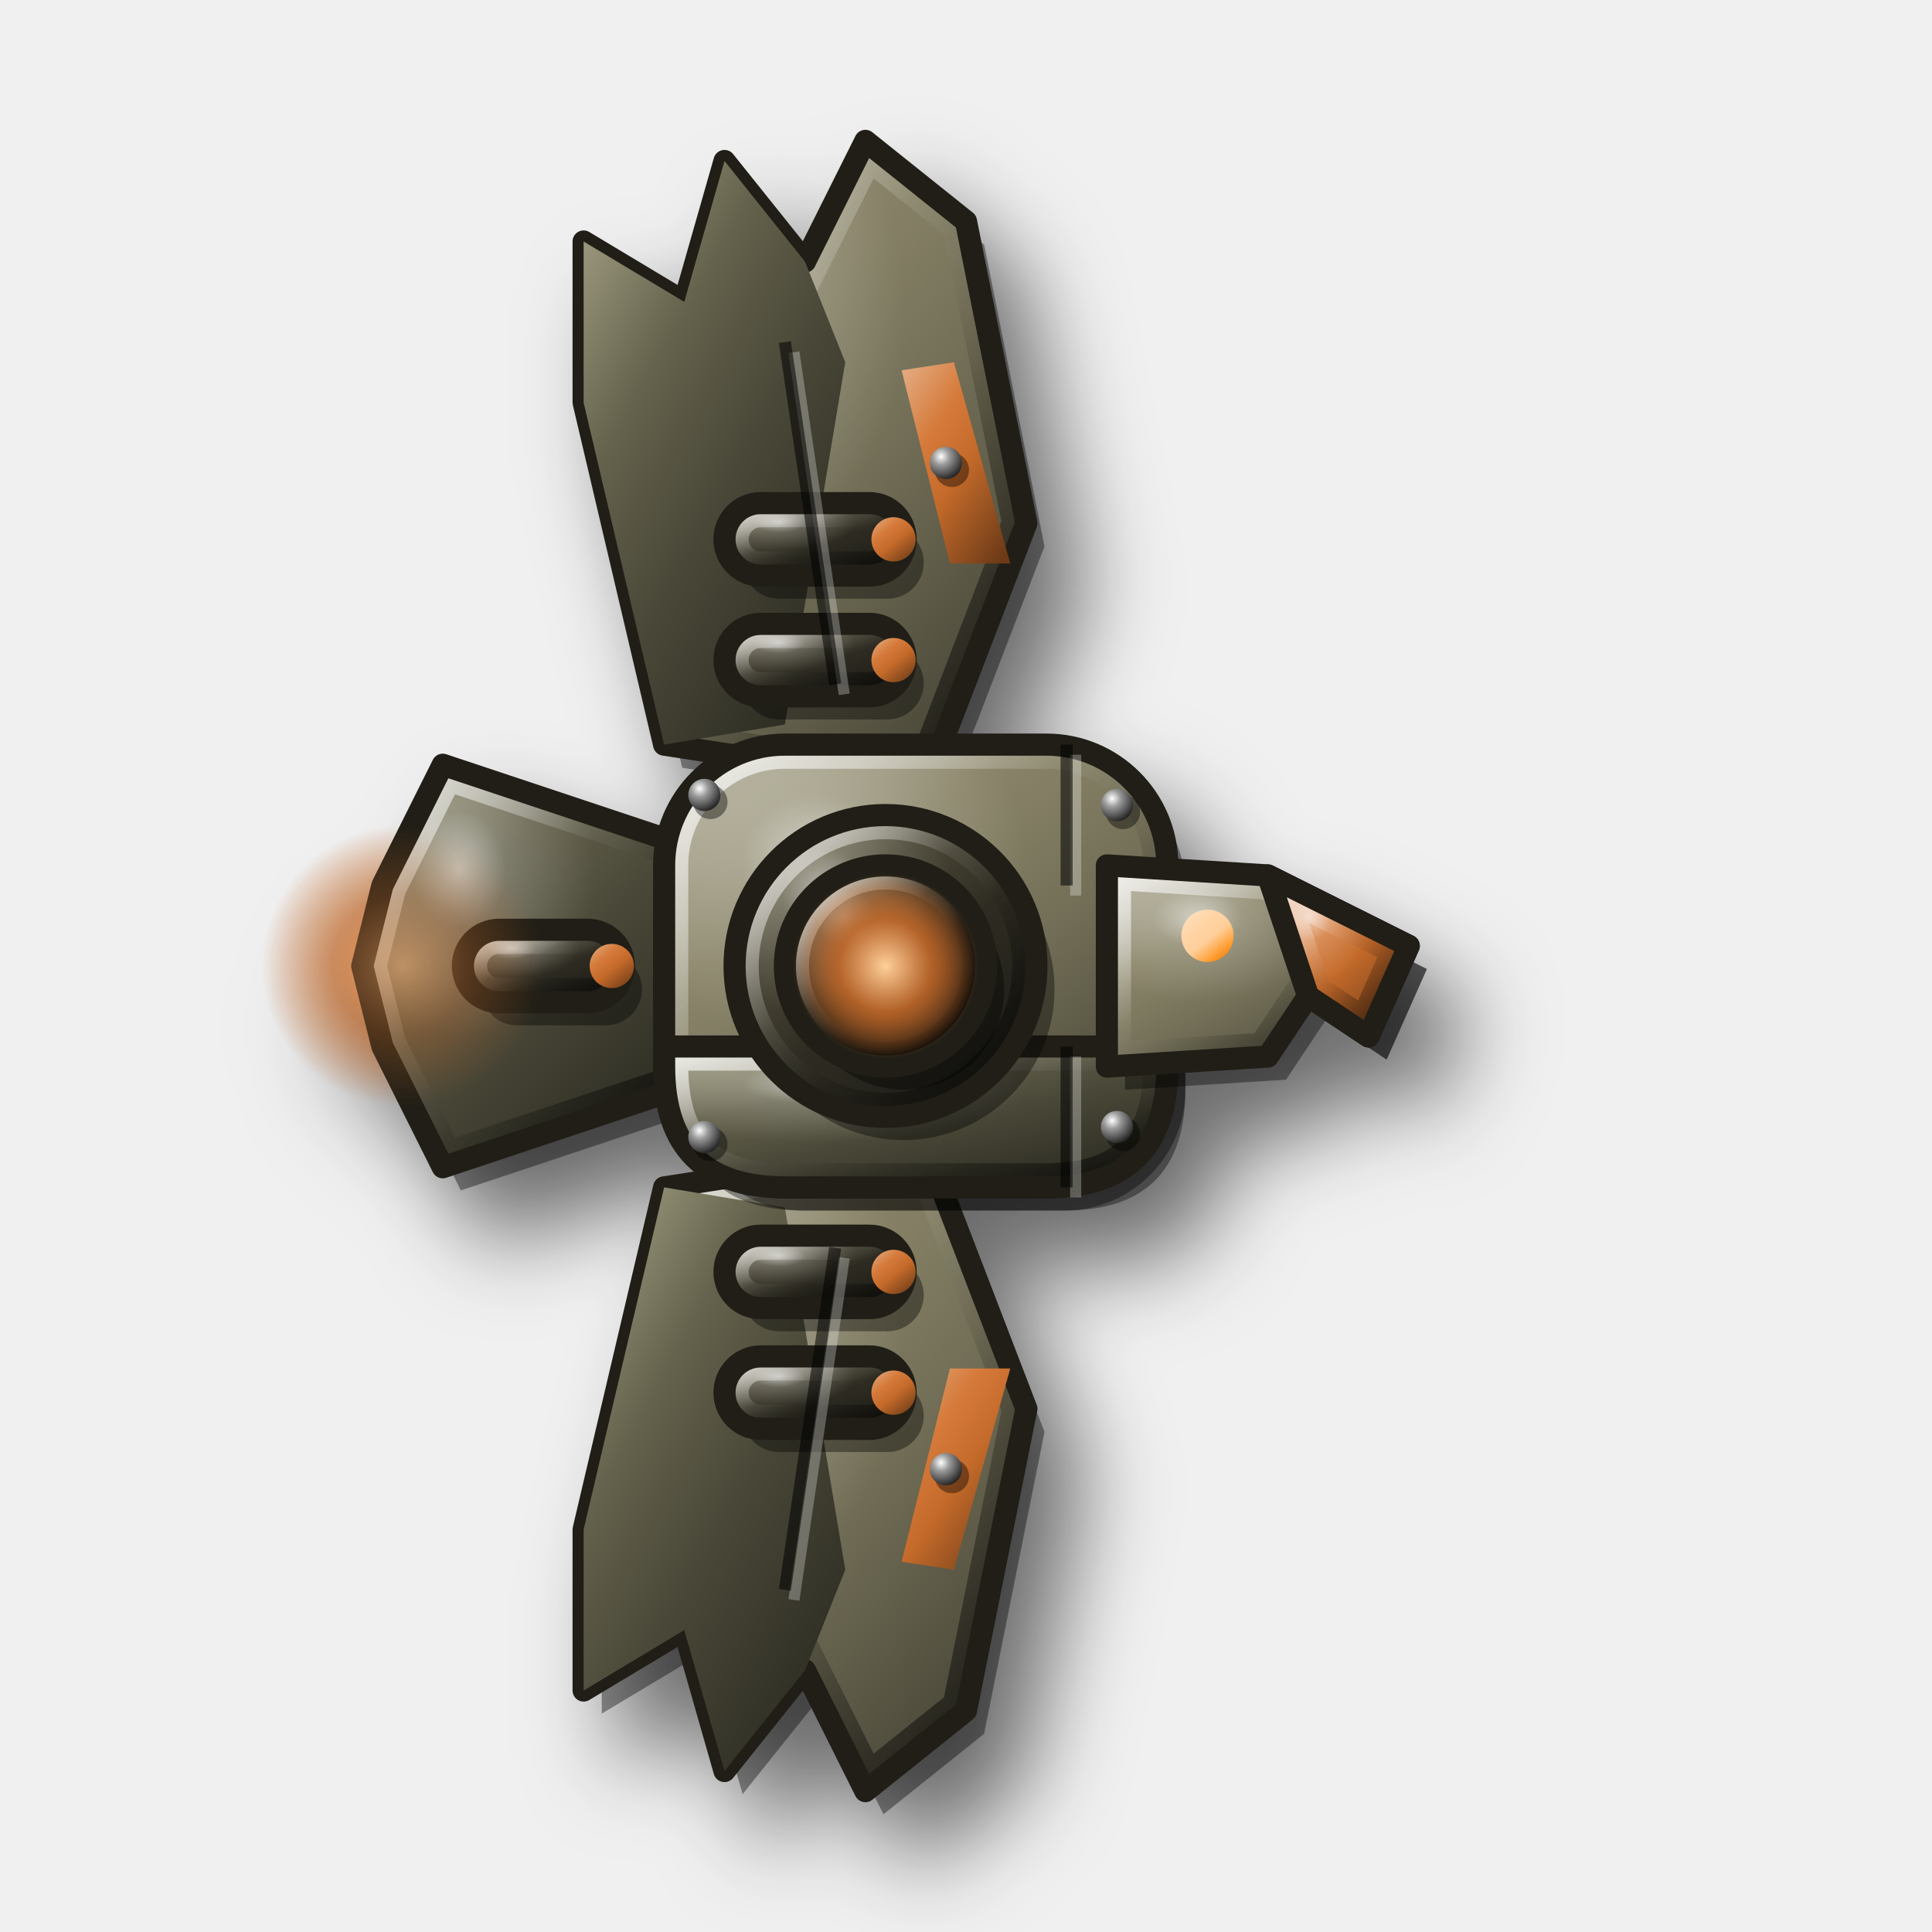
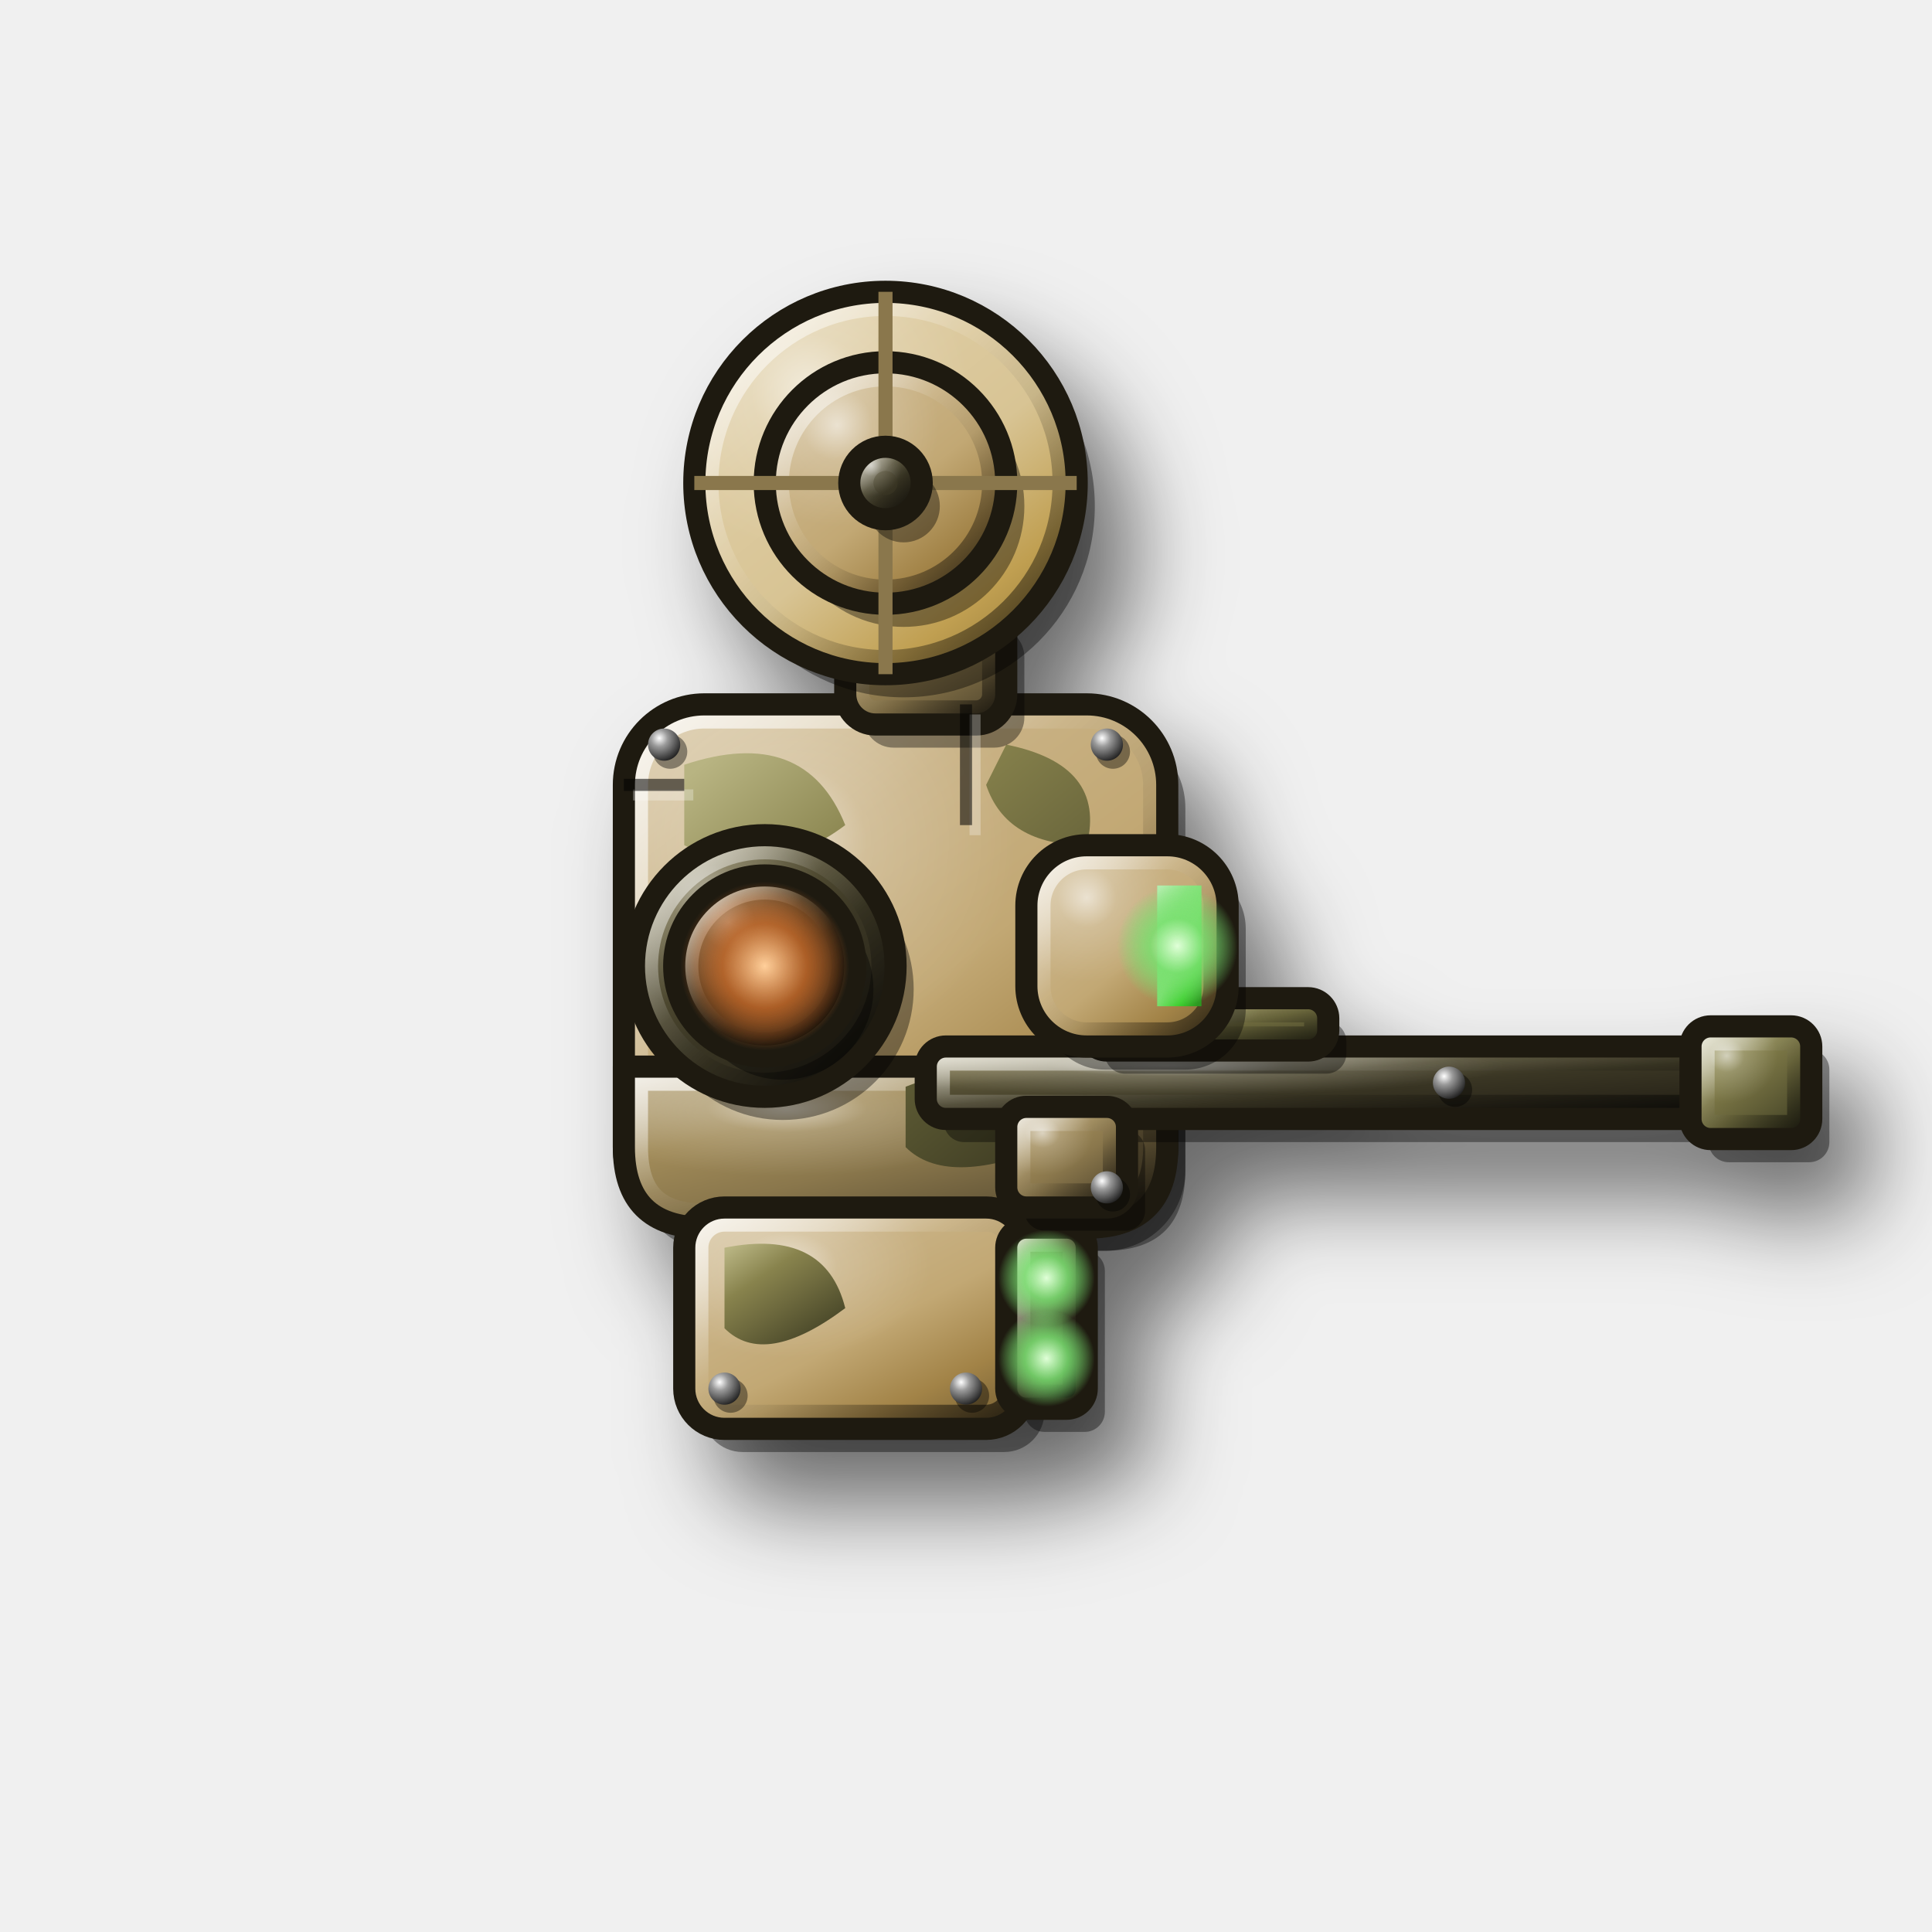
<svg xmlns="http://www.w3.org/2000/svg" viewBox="-48 -48 96 96" width="96" height="96">
  <defs>
-     <radialGradient id="m">
+     <radialGradient id="gl">
+       <stop offset="0" stop-color="#e0ffd8" />
+       <stop offset="0.45" stop-color="#7ae070" stop-opacity="0.75" />
+       <stop offset="1" stop-color="#7ae070" stop-opacity="0" />
+     </radialGradient>
+     <radialGradient id="mo">
      <stop offset="0" stop-color="#ffcf9a" />
-       <stop offset="0.5" stop-color="#c46a2a" stop-opacity="0.8" />
-       <stop offset="1" stop-color="#c46a2a" stop-opacity="0" />
-     </radialGradient>
-     <radialGradient id="thr">
-       <stop offset="0" stop-color="#ffb070" />
-       <stop offset="0.5" stop-color="#c46a2a" stop-opacity="0.55" />
+       <stop offset="0.5" stop-color="#c46a2a" stop-opacity="0.75" />
      <stop offset="1" stop-color="#c46a2a" stop-opacity="0" />
    </radialGradient>
    <linearGradient id="bev_n" x1="0" y1="0" x2="1" y2="1">
      <stop offset="0" stop-color="#ffffff" stop-opacity="0.85" />
      <stop offset="0.42" stop-color="#ffffff" stop-opacity="0.08" />
      <stop offset="0.58" stop-color="#000000" stop-opacity="0.08" />
      <stop offset="1" stop-color="#000000" stop-opacity="0.7" />
    </linearGradient>
    <radialGradient id="spec_n" cx="0.3" cy="0.26" r="0.42">
      <stop offset="0" stop-color="#ffffff" stop-opacity="0.6" />
      <stop offset="0.35" stop-color="#ffffff" stop-opacity="0.18" />
      <stop offset="1" stop-color="#ffffff" stop-opacity="0" />
    </radialGradient>
    <linearGradient id="bev_f" x1="0" y1="1" x2="1" y2="0">
      <stop offset="0" stop-color="#ffffff" stop-opacity="0.85" />
      <stop offset="0.42" stop-color="#ffffff" stop-opacity="0.08" />
      <stop offset="0.58" stop-color="#000000" stop-opacity="0.08" />
      <stop offset="1" stop-color="#000000" stop-opacity="0.7" />
    </linearGradient>
    <radialGradient id="spec_f" cx="0.3" cy="0.72" r="0.42">
      <stop offset="0" stop-color="#ffffff" stop-opacity="0.6" />
      <stop offset="0.35" stop-color="#ffffff" stop-opacity="0.18" />
      <stop offset="1" stop-color="#ffffff" stop-opacity="0" />
    </radialGradient>
    <radialGradient id="rivet" cx="0.35" cy="0.3" r="0.75">
      <stop offset="0" stop-color="#ffffff" />
      <stop offset="0.35" stop-color="#9a9a9a" />
      <stop offset="1" stop-color="#202020" />
    </radialGradient>
    <filter id="dropsh" x="-30%" y="-30%" width="160%" height="160%">
      <feGaussianBlur in="SourceAlpha" stdDeviation="2.2" />
      <feComponentTransfer>
        <feFuncA type="linear" slope="0.55" />
      </feComponentTransfer>
    </filter>
-     <linearGradient id="m757159_n" x1="0.1" y1="0" x2="0.9" y2="1">
-       <stop offset="0" stop-color="#b3af9b" />
-       <stop offset="0.3" stop-color="#8a8569" />
-       <stop offset="0.55" stop-color="#757159" />
-       <stop offset="0.8" stop-color="#585543" />
-       <stop offset="1" stop-color="#403e31" />
+     <linearGradient id="mc2a874_n" x1="0.1" y1="0" x2="0.9" y2="1">
+       <stop offset="0" stop-color="#dccdae" />
+       <stop offset="0.3" stop-color="#c9b285" />
+       <stop offset="0.55" stop-color="#c2a874" />
+       <stop offset="0.8" stop-color="#a28347" />
+       <stop offset="1" stop-color="#766034" />
    </linearGradient>
    <clipPath id="c1">
-       <path d="M-2 -9 L3 -22 L0 -37 L-5 -41 L-8 -35 L-12 -40 L-14 -33 L-19 -36 L-19 -28 L-15 -11 Z" />
-     </clipPath>
-     <linearGradient id="m4a4838_n" x1="0.1" y1="0" x2="0.9" y2="1">
-       <stop offset="0" stop-color="#a09d82" />
-       <stop offset="0.3" stop-color="#64614c" />
-       <stop offset="0.55" stop-color="#4a4838" />
-       <stop offset="0.8" stop-color="#37362a" />
-       <stop offset="1" stop-color="#29281f" />
-     </linearGradient>
-     <linearGradient id="mc46a2a_n" x1="0.1" y1="0" x2="0.9" y2="1">
-       <stop offset="0" stop-color="#e3a87d" />
-       <stop offset="0.3" stop-color="#d57a3a" />
-       <stop offset="0.55" stop-color="#c46a2a" />
-       <stop offset="0.8" stop-color="#935020" />
-       <stop offset="1" stop-color="#6c3a17" />
-     </linearGradient>
-     <linearGradient id="m2e2c22_n" x1="0.1" y1="0" x2="0.9" y2="1">
-       <stop offset="0" stop-color="#958f70" />
-       <stop offset="0.3" stop-color="#4c4838" />
-       <stop offset="0.55" stop-color="#2e2c22" />
-       <stop offset="0.8" stop-color="#22211a" />
-       <stop offset="1" stop-color="#191813" />
+       <rect x="-17" y="-13" width="27" height="26" rx="4" />
+     </clipPath>
+     <linearGradient id="m8a774c_n" x1="0.1" y1="0" x2="0.9" y2="1">
+       <stop offset="0" stop-color="#c2b390" />
+       <stop offset="0.3" stop-color="#a18b59" />
+       <stop offset="0.55" stop-color="#8a774c" />
+       <stop offset="0.8" stop-color="#675939" />
+       <stop offset="1" stop-color="#4c412a" />
    </linearGradient>
    <clipPath id="c2">
-       <rect x="-12" y="-23" width="9" height="3.6" rx="1.8" />
-     </clipPath>
+       <path d="M-17 5 L10 5 L10 9 Q10 13 6 13 L-13 13 Q-17 13 -17 9 Z" />
+     </clipPath>
+     <linearGradient id="m6e6a3e_n" x1="0.1" y1="0" x2="0.9" y2="1">
+       <stop offset="0" stop-color="#b8b482" />
+       <stop offset="0.3" stop-color="#88834d" />
+       <stop offset="0.55" stop-color="#6e6a3e" />
+       <stop offset="0.8" stop-color="#52502e" />
+       <stop offset="1" stop-color="#3d3a22" />
+     </linearGradient>
+     <linearGradient id="m3a3624_n" x1="0.1" y1="0" x2="0.9" y2="1">
+       <stop offset="0" stop-color="#a3986a" />
+       <stop offset="0.3" stop-color="#595337" />
+       <stop offset="0.55" stop-color="#3a3624" />
+       <stop offset="0.8" stop-color="#2c281b" />
+       <stop offset="1" stop-color="#201e14" />
+     </linearGradient>
    <clipPath id="c3">
-       <rect x="-12" y="-17" width="9" height="3.6" rx="1.8" />
-     </clipPath>
-     <linearGradient id="m757159_f" x1="0.1" y1="1" x2="0.9" y2="0">
-       <stop offset="0" stop-color="#b3af9b" />
-       <stop offset="0.3" stop-color="#8a8569" />
-       <stop offset="0.55" stop-color="#757159" />
-       <stop offset="0.8" stop-color="#585543" />
-       <stop offset="1" stop-color="#403e31" />
+       <circle cx="-10" cy="0" r="6.5" />
+     </clipPath>
+     <linearGradient id="m1e1a10_n" x1="0.1" y1="0" x2="0.9" y2="1">
+       <stop offset="0" stop-color="#9d8854" />
+       <stop offset="0.3" stop-color="#423923" />
+       <stop offset="0.55" stop-color="#1e1a10" />
+       <stop offset="0.8" stop-color="#16130c" />
+       <stop offset="1" stop-color="#100e09" />
    </linearGradient>
    <clipPath id="c4">
-       <path d="M-2 -9 L3 -22 L0 -37 L-5 -41 L-8 -35 L-12 -40 L-14 -33 L-19 -36 L-19 -28 L-15 -11 Z" transform="scale(1,-1)" />
-     </clipPath>
-     <linearGradient id="m4a4838_f" x1="0.1" y1="1" x2="0.9" y2="0">
-       <stop offset="0" stop-color="#a09d82" />
-       <stop offset="0.3" stop-color="#64614c" />
-       <stop offset="0.55" stop-color="#4a4838" />
-       <stop offset="0.8" stop-color="#37362a" />
-       <stop offset="1" stop-color="#29281f" />
-     </linearGradient>
-     <linearGradient id="mc46a2a_f" x1="0.1" y1="1" x2="0.9" y2="0">
-       <stop offset="0" stop-color="#e3a87d" />
-       <stop offset="0.3" stop-color="#d57a3a" />
-       <stop offset="0.55" stop-color="#c46a2a" />
-       <stop offset="0.8" stop-color="#935020" />
-       <stop offset="1" stop-color="#6c3a17" />
-     </linearGradient>
-     <linearGradient id="m2e2c22_f" x1="0.1" y1="1" x2="0.9" y2="0">
-       <stop offset="0" stop-color="#958f70" />
-       <stop offset="0.3" stop-color="#4c4838" />
-       <stop offset="0.55" stop-color="#2e2c22" />
-       <stop offset="0.8" stop-color="#22211a" />
-       <stop offset="1" stop-color="#191813" />
-     </linearGradient>
+       <circle cx="-10" cy="0" r="4.5" />
+     </clipPath>
    <clipPath id="c5">
-       <rect x="-12" y="-23" width="9" height="3.6" rx="1.8" transform="scale(1,-1)" />
-     </clipPath>
+       <rect x="-6" y="-18" width="8" height="6" rx="1.5" />
+     </clipPath>
+     <linearGradient id="md8c494_n" x1="0.1" y1="0" x2="0.9" y2="1">
+       <stop offset="0" stop-color="#e8ddc1" />
+       <stop offset="0.3" stop-color="#ddcba1" />
+       <stop offset="0.55" stop-color="#d8c494" />
+       <stop offset="0.8" stop-color="#c09f51" />
+       <stop offset="1" stop-color="#937735" />
+     </linearGradient>
    <clipPath id="c6">
-       <rect x="-12" y="-17" width="9" height="3.6" rx="1.8" transform="scale(1,-1)" />
+       <circle cx="-4" cy="-24" r="9.5" />
    </clipPath>
    <clipPath id="c7">
-       <path d="M-14 -6 L-26 -10 L-29 -4 L-30 0 L-29 4 L-26 10 L-14 6 Z" />
-     </clipPath>
+       <circle cx="-4" cy="-24" r="6" />
+     </clipPath>
+     <linearGradient id="m000_n" x1="0.1" y1="0" x2="0.9" y2="1">
+       <stop offset="0" stop-color="#6b6b6b" />
+       <stop offset="0.3" stop-color="#1f1f1f" />
+       <stop offset="0.55" stop-color="#000" />
+       <stop offset="0.8" stop-color="#000000" />
+       <stop offset="1" stop-color="#000000" />
+     </linearGradient>
    <clipPath id="c8">
-       <rect x="-25" y="-1.8" width="8" height="3.6" rx="1.8" />
+       <path d="M-4 -33.5 L-4 -14.5 M-13.5 -24 L5.5 -24" />
    </clipPath>
    <clipPath id="c9">
-       <rect x="-15" y="-11" width="25" height="22" rx="6" />
+       <circle cx="-4" cy="-24" r="1.8" />
    </clipPath>
    <clipPath id="c10">
-       <path d="M-15 4 L10 4 L10 5 Q10 11 4 11 L-9 11 Q-15 11 -15 5 Z" />
+       <rect x="-14" y="12" width="17" height="11" rx="2" />
    </clipPath>
    <clipPath id="c11">
-       <circle cx="-4" cy="0" r="7.5" />
-     </clipPath>
-     <linearGradient id="m1a1812_n" x1="0.1" y1="0" x2="0.9" y2="1">
-       <stop offset="0" stop-color="#8e8362" />
-       <stop offset="0.3" stop-color="#3b3729" />
-       <stop offset="0.55" stop-color="#1a1812" />
-       <stop offset="0.8" stop-color="#13120d" />
-       <stop offset="1" stop-color="#0e0d0a" />
-     </linearGradient>
+       <rect x="2" y="13" width="4" height="9" rx="1" />
+     </clipPath>
    <clipPath id="c12">
-       <circle cx="-4" cy="0" r="5" />
+       <rect x="-2" y="4" width="40" height="3.6" rx="1" />
    </clipPath>
    <clipPath id="c13">
-       <path d="M7 -5 L15 -4.5 L22 -1 L20 3.5 L17 1.5 L15 4.5 L7 5 Z" />
+       <rect x="6" y="1.6" width="12" height="2.6" rx="1" />
    </clipPath>
    <clipPath id="c14">
-       <path d="M15 -4.5 L22 -1 L20 3.5 L17 1.5 Z" />
-     </clipPath>
-     <linearGradient id="mffcf9a_n" x1="0.1" y1="0" x2="0.9" y2="1">
-       <stop offset="0" stop-color="#ffe3c4" />
-       <stop offset="0.3" stop-color="#ffd5a6" />
-       <stop offset="0.55" stop-color="#ffcf9a" />
-       <stop offset="0.8" stop-color="#ff9e34" />
-       <stop offset="1" stop-color="#e17600" />
+       <rect x="36" y="3" width="6" height="5.6" rx="1" />
+     </clipPath>
+     <clipPath id="c15">
+       <rect x="2" y="7" width="6" height="5" rx="1" />
+     </clipPath>
+     <clipPath id="c16">
+       <rect x="3" y="-6" width="10" height="10" rx="3" />
+     </clipPath>
+     <linearGradient id="m7ae070_n" x1="0.1" y1="0" x2="0.9" y2="1">
+       <stop offset="0" stop-color="#b2edac" />
+       <stop offset="0.3" stop-color="#8ae481" />
+       <stop offset="0.55" stop-color="#7ae070" />
+       <stop offset="0.8" stop-color="#3bcf2d" />
+       <stop offset="1" stop-color="#2c9821" />
    </linearGradient>
  </defs>
  <use href="#art" id="dropshadow" filter="url(#dropsh)" transform="translate(2.2,3)" />
  <g id="art">
-     <circle cx="-28" cy="0" r="7" stroke="none" stroke-width="1.1" stroke-linejoin="round" fill="url(#thr)" />
-     <g>
-       <path d="M-2 -9 L3 -22 L0 -37 L-5 -41 L-8 -35 L-12 -40 L-14 -33 L-19 -36 L-19 -28 L-15 -11 Z" fill="#000000" fill-opacity="0.38" transform="translate(0.9,1.15)" />
-       <path d="M-2 -9 L3 -22 L0 -37 L-5 -41 L-8 -35 L-12 -40 L-14 -33 L-19 -36 L-19 -28 L-15 -11 Z" fill="url(#m757159_n)" stroke="none" />
-       <path d="M-2 -9 L3 -22 L0 -37 L-5 -41 L-8 -35 L-12 -40 L-14 -33 L-19 -36 L-19 -28 L-15 -11 Z" fill="url(#spec_n)" stroke="none" />
+     <g>
+       <rect x="-17" y="-13" width="27" height="26" rx="4" fill="#000000" fill-opacity="0.38" transform="translate(0.9,1.15) " />
+       <rect x="-17" y="-13" width="27" height="26" rx="4" fill="url(#mc2a874_n)" stroke="none" />
+       <rect x="-17" y="-13" width="27" height="26" rx="4" fill="url(#spec_n)" stroke="none" />
      <g clip-path="url(#c1)">
-         <path d="M-2 -9 L3 -22 L0 -37 L-5 -41 L-8 -35 L-12 -40 L-14 -33 L-19 -36 L-19 -28 L-15 -11 Z" fill="none" stroke="url(#bev_n)" stroke-width="2.4" />
-       </g>
-       <path d="M-2 -9 L3 -22 L0 -37 L-5 -41 L-8 -35 L-12 -40 L-14 -33 L-19 -36 L-19 -28 L-15 -11 Z" fill="none" stroke="#201e16" stroke-width="1.1" stroke-linejoin="round" />
-     </g>
-     <g>
-       <path d="M-15 -11 L-19 -28 L-19 -36 L-14 -33 L-12 -40 L-8 -35 L-6 -30 L-9 -12 Z" fill="url(#m4a4838_n)" stroke="none" />
-     </g>
-     <g>
-       <path d="M2.2 -20 L-0.6 -30 L-3.2 -29.6 L-0.8 -20 Z" fill="url(#mc46a2a_n)" stroke="none" />
-     </g>
-     <g>
-       <rect x="-12" y="-23" width="9" height="3.6" rx="1.8" fill="#000000" fill-opacity="0.38" transform="translate(0.9,1.15)" />
-       <rect x="-12" y="-23" width="9" height="3.6" rx="1.8" fill="url(#m2e2c22_n)" stroke="none" />
-       <rect x="-12" y="-23" width="9" height="3.6" rx="1.8" fill="url(#spec_n)" stroke="none" />
+         <rect x="-17" y="-13" width="27" height="26" rx="4" fill="none" stroke="url(#bev_n)" stroke-width="2.4" />
+       </g>
+       <rect x="-17" y="-13" width="27" height="26" rx="4" fill="none" stroke="#1e1a10" stroke-width="1.1" stroke-linejoin="round" />
+     </g>
+     <g>
+       <path d="M-17 5 L10 5 L10 9 Q10 13 6 13 L-13 13 Q-17 13 -17 9 Z" fill="#000000" fill-opacity="0.38" transform="translate(0.9,1.15) " />
+       <path d="M-17 5 L10 5 L10 9 Q10 13 6 13 L-13 13 Q-17 13 -17 9 Z" fill="url(#m8a774c_n)" stroke="none" />
+       <path d="M-17 5 L10 5 L10 9 Q10 13 6 13 L-13 13 Q-17 13 -17 9 Z" fill="url(#spec_n)" stroke="none" />
      <g clip-path="url(#c2)">
-         <rect x="-12" y="-23" width="9" height="3.6" rx="1.8" fill="none" stroke="url(#bev_n)" stroke-width="2.4" />
-       </g>
-       <rect x="-12" y="-23" width="9" height="3.6" rx="1.8" fill="none" stroke="#201e16" stroke-width="1.1" stroke-linejoin="round" />
-     </g>
-     <g>
-       <rect x="-12" y="-17" width="9" height="3.6" rx="1.8" fill="#000000" fill-opacity="0.38" transform="translate(0.9,1.15)" />
-       <rect x="-12" y="-17" width="9" height="3.6" rx="1.8" fill="url(#m2e2c22_n)" stroke="none" />
-       <rect x="-12" y="-17" width="9" height="3.6" rx="1.8" fill="url(#spec_n)" stroke="none" />
+         <path d="M-17 5 L10 5 L10 9 Q10 13 6 13 L-13 13 Q-17 13 -17 9 Z" fill="none" stroke="url(#bev_n)" stroke-width="2.4" />
+       </g>
+       <path d="M-17 5 L10 5 L10 9 Q10 13 6 13 L-13 13 Q-17 13 -17 9 Z" fill="none" stroke="#1e1a10" stroke-width="1.1" stroke-linejoin="round" />
+     </g>
+     <g>
+       <path d="M-14 -10 Q-8 -12 -6 -7 Q-10 -4 -14 -6 Z M2 -11 Q7 -10 6 -6 Q2 -6 1 -9 Z M-3 6 Q2 4 4 9 Q-1 11 -3 9 Z" fill="url(#m6e6a3e_n)" stroke="none" />
+     </g>
+     <g>
+       <circle cx="-10" cy="0" r="6.5" fill="#000000" fill-opacity="0.38" transform="translate(0.9,1.15) " />
+       <circle cx="-10" cy="0" r="6.5" fill="url(#m3a3624_n)" stroke="none" />
+       <circle cx="-10" cy="0" r="6.5" fill="url(#spec_n)" stroke="none" />
      <g clip-path="url(#c3)">
-         <rect x="-12" y="-17" width="9" height="3.6" rx="1.8" fill="none" stroke="url(#bev_n)" stroke-width="2.4" />
-       </g>
-       <rect x="-12" y="-17" width="9" height="3.6" rx="1.8" fill="none" stroke="#201e16" stroke-width="1.1" stroke-linejoin="round" />
-     </g>
-     <g>
-       <circle cx="-3.6" cy="-21.2" r="1.1" fill="url(#mc46a2a_n)" stroke="none" />
-     </g>
-     <g>
-       <circle cx="-3.6" cy="-15.2" r="1.1" fill="url(#mc46a2a_n)" stroke="none" />
-     </g>
-     <g>
-       <path d="M-2 -9 L3 -22 L0 -37 L-5 -41 L-8 -35 L-12 -40 L-14 -33 L-19 -36 L-19 -28 L-15 -11 Z" transform="translate(0.9,1.15) scale(1,-1)" fill="#000000" fill-opacity="0.38" />
-       <path d="M-2 -9 L3 -22 L0 -37 L-5 -41 L-8 -35 L-12 -40 L-14 -33 L-19 -36 L-19 -28 L-15 -11 Z" transform="scale(1,-1)" fill="url(#m757159_f)" stroke="none" />
-       <path d="M-2 -9 L3 -22 L0 -37 L-5 -41 L-8 -35 L-12 -40 L-14 -33 L-19 -36 L-19 -28 L-15 -11 Z" transform="scale(1,-1)" fill="url(#spec_f)" stroke="none" />
+         <circle cx="-10" cy="0" r="6.5" fill="none" stroke="url(#bev_n)" stroke-width="2.4" />
+       </g>
+       <circle cx="-10" cy="0" r="6.5" fill="none" stroke="#1e1a10" stroke-width="1.1" stroke-linejoin="round" />
+     </g>
+     <g>
+       <circle cx="-10" cy="0" r="4.5" fill="#000000" fill-opacity="0.38" transform="translate(0.9,1.15) " />
+       <circle cx="-10" cy="0" r="4.5" fill="url(#m1e1a10_n)" stroke="none" />
+       <circle cx="-10" cy="0" r="4.5" fill="url(#spec_n)" stroke="none" />
      <g clip-path="url(#c4)">
-         <path d="M-2 -9 L3 -22 L0 -37 L-5 -41 L-8 -35 L-12 -40 L-14 -33 L-19 -36 L-19 -28 L-15 -11 Z" fill="none" stroke="url(#bev_f)" stroke-width="2.4" transform="scale(1,-1)" />
-       </g>
-       <path d="M-2 -9 L3 -22 L0 -37 L-5 -41 L-8 -35 L-12 -40 L-14 -33 L-19 -36 L-19 -28 L-15 -11 Z" transform="scale(1,-1)" fill="none" stroke="#201e16" stroke-width="1.1" stroke-linejoin="round" />
-     </g>
-     <g>
-       <path d="M-15 -11 L-19 -28 L-19 -36 L-14 -33 L-12 -40 L-8 -35 L-6 -30 L-9 -12 Z" transform="scale(1,-1)" fill="url(#m4a4838_f)" stroke="none" />
-     </g>
-     <g>
-       <path d="M2.2 -20 L-0.6 -30 L-3.2 -29.6 L-0.8 -20 Z" transform="scale(1,-1)" fill="url(#mc46a2a_f)" stroke="none" />
-     </g>
-     <g>
-       <rect x="-12" y="-23" width="9" height="3.6" rx="1.8" transform="translate(0.9,1.15) scale(1,-1)" fill="#000000" fill-opacity="0.38" />
-       <rect x="-12" y="-23" width="9" height="3.6" rx="1.8" transform="scale(1,-1)" fill="url(#m2e2c22_f)" stroke="none" />
-       <rect x="-12" y="-23" width="9" height="3.6" rx="1.8" transform="scale(1,-1)" fill="url(#spec_f)" stroke="none" />
+         <circle cx="-10" cy="0" r="4.5" fill="none" stroke="url(#bev_n)" stroke-width="2.4" />
+       </g>
+       <circle cx="-10" cy="0" r="4.5" fill="none" stroke="#1e1a10" stroke-width="1.1" stroke-linejoin="round" />
+     </g>
+     <circle cx="-10" cy="0" r="4.2" stroke="none" stroke-width="1.1" stroke-linejoin="round" fill="url(#mo)" />
+     <g>
+       <rect x="-6" y="-18" width="8" height="6" rx="1.5" fill="#000000" fill-opacity="0.38" transform="translate(0.9,1.15) " />
+       <rect x="-6" y="-18" width="8" height="6" rx="1.5" fill="url(#m8a774c_n)" stroke="none" />
+       <rect x="-6" y="-18" width="8" height="6" rx="1.5" fill="url(#spec_n)" stroke="none" />
      <g clip-path="url(#c5)">
-         <rect x="-12" y="-23" width="9" height="3.6" rx="1.8" fill="none" stroke="url(#bev_f)" stroke-width="2.4" transform="scale(1,-1)" />
-       </g>
-       <rect x="-12" y="-23" width="9" height="3.6" rx="1.8" transform="scale(1,-1)" fill="none" stroke="#201e16" stroke-width="1.1" stroke-linejoin="round" />
-     </g>
-     <g>
-       <rect x="-12" y="-17" width="9" height="3.6" rx="1.8" transform="translate(0.9,1.15) scale(1,-1)" fill="#000000" fill-opacity="0.38" />
-       <rect x="-12" y="-17" width="9" height="3.6" rx="1.8" transform="scale(1,-1)" fill="url(#m2e2c22_f)" stroke="none" />
-       <rect x="-12" y="-17" width="9" height="3.6" rx="1.8" transform="scale(1,-1)" fill="url(#spec_f)" stroke="none" />
+         <rect x="-6" y="-18" width="8" height="6" rx="1.5" fill="none" stroke="url(#bev_n)" stroke-width="2.4" />
+       </g>
+       <rect x="-6" y="-18" width="8" height="6" rx="1.5" fill="none" stroke="#1e1a10" stroke-width="1.1" stroke-linejoin="round" />
+     </g>
+     <g>
+       <circle cx="-4" cy="-24" r="9.5" fill="#000000" fill-opacity="0.38" transform="translate(0.9,1.15) " />
+       <circle cx="-4" cy="-24" r="9.5" fill="url(#md8c494_n)" stroke="none" />
+       <circle cx="-4" cy="-24" r="9.5" fill="url(#spec_n)" stroke="none" />
      <g clip-path="url(#c6)">
-         <rect x="-12" y="-17" width="9" height="3.6" rx="1.8" fill="none" stroke="url(#bev_f)" stroke-width="2.4" transform="scale(1,-1)" />
-       </g>
-       <rect x="-12" y="-17" width="9" height="3.6" rx="1.8" transform="scale(1,-1)" fill="none" stroke="#201e16" stroke-width="1.1" stroke-linejoin="round" />
-     </g>
-     <g>
-       <circle cx="-3.6" cy="-21.2" r="1.1" transform="scale(1,-1)" fill="url(#mc46a2a_f)" stroke="none" />
-     </g>
-     <g>
-       <circle cx="-3.6" cy="-15.2" r="1.1" transform="scale(1,-1)" fill="url(#mc46a2a_f)" stroke="none" />
-     </g>
-     <g>
-       <path d="M-14 -6 L-26 -10 L-29 -4 L-30 0 L-29 4 L-26 10 L-14 6 Z" fill="#000000" fill-opacity="0.38" transform="translate(0.9,1.15)" />
-       <path d="M-14 -6 L-26 -10 L-29 -4 L-30 0 L-29 4 L-26 10 L-14 6 Z" fill="url(#m4a4838_n)" stroke="none" />
-       <path d="M-14 -6 L-26 -10 L-29 -4 L-30 0 L-29 4 L-26 10 L-14 6 Z" fill="url(#spec_n)" stroke="none" />
+         <circle cx="-4" cy="-24" r="9.5" fill="none" stroke="url(#bev_n)" stroke-width="2.4" />
+       </g>
+       <circle cx="-4" cy="-24" r="9.5" fill="none" stroke="#1e1a10" stroke-width="1.1" stroke-linejoin="round" />
+     </g>
+     <g>
+       <circle cx="-4" cy="-24" r="6" fill="#000000" fill-opacity="0.38" transform="translate(0.9,1.15) " />
+       <circle cx="-4" cy="-24" r="6" fill="url(#mc2a874_n)" stroke="none" />
+       <circle cx="-4" cy="-24" r="6" fill="url(#spec_n)" stroke="none" />
      <g clip-path="url(#c7)">
-         <path d="M-14 -6 L-26 -10 L-29 -4 L-30 0 L-29 4 L-26 10 L-14 6 Z" fill="none" stroke="url(#bev_n)" stroke-width="2.4" />
-       </g>
-       <path d="M-14 -6 L-26 -10 L-29 -4 L-30 0 L-29 4 L-26 10 L-14 6 Z" fill="none" stroke="#201e16" stroke-width="1.1" stroke-linejoin="round" />
-     </g>
-     <g>
-       <rect x="-25" y="-1.8" width="8" height="3.6" rx="1.8" fill="#000000" fill-opacity="0.38" transform="translate(0.9,1.15)" />
-       <rect x="-25" y="-1.8" width="8" height="3.6" rx="1.8" fill="url(#m2e2c22_n)" stroke="none" />
-       <rect x="-25" y="-1.8" width="8" height="3.6" rx="1.8" fill="url(#spec_n)" stroke="none" />
+         <circle cx="-4" cy="-24" r="6" fill="none" stroke="url(#bev_n)" stroke-width="2.4" />
+       </g>
+       <circle cx="-4" cy="-24" r="6" fill="none" stroke="#1e1a10" stroke-width="1.1" stroke-linejoin="round" />
+     </g>
+     <g>
+       <path d="M-4 -33.5 L-4 -14.5 M-13.5 -24 L5.5 -24" fill="#000000" fill-opacity="0.38" transform="translate(0.9,1.15) " />
+       <path d="M-4 -33.5 L-4 -14.5 M-13.5 -24 L5.5 -24" fill="url(#m000_n)" stroke="none" />
+       <path d="M-4 -33.5 L-4 -14.5 M-13.5 -24 L5.5 -24" fill="url(#spec_n)" stroke="none" />
      <g clip-path="url(#c8)">
-         <rect x="-25" y="-1.8" width="8" height="3.6" rx="1.8" fill="none" stroke="url(#bev_n)" stroke-width="2.4" />
-       </g>
-       <rect x="-25" y="-1.8" width="8" height="3.6" rx="1.8" fill="none" stroke="#201e16" stroke-width="1.1" stroke-linejoin="round" />
-     </g>
-     <g>
-       <circle cx="-17.6" cy="0" r="1.1" fill="url(#mc46a2a_n)" stroke="none" />
-     </g>
-     <g>
-       <rect x="-15" y="-11" width="25" height="22" rx="6" fill="#000000" fill-opacity="0.38" transform="translate(0.9,1.15)" />
-       <rect x="-15" y="-11" width="25" height="22" rx="6" fill="url(#m757159_n)" stroke="none" />
-       <rect x="-15" y="-11" width="25" height="22" rx="6" fill="url(#spec_n)" stroke="none" />
+         <path d="M-4 -33.5 L-4 -14.5 M-13.5 -24 L5.5 -24" fill="none" stroke="url(#bev_n)" stroke-width="2.4" />
+       </g>
+       <path d="M-4 -33.5 L-4 -14.5 M-13.5 -24 L5.5 -24" fill="none" stroke="#8a774c" stroke-width="0.7" stroke-linejoin="round" />
+     </g>
+     <g>
+       <circle cx="-4" cy="-24" r="1.8" fill="#000000" fill-opacity="0.38" transform="translate(0.9,1.15) " />
+       <circle cx="-4" cy="-24" r="1.8" fill="url(#m3a3624_n)" stroke="none" />
+       <circle cx="-4" cy="-24" r="1.8" fill="url(#spec_n)" stroke="none" />
      <g clip-path="url(#c9)">
-         <rect x="-15" y="-11" width="25" height="22" rx="6" fill="none" stroke="url(#bev_n)" stroke-width="2.4" />
-       </g>
-       <rect x="-15" y="-11" width="25" height="22" rx="6" fill="none" stroke="#201e16" stroke-width="1.1" stroke-linejoin="round" />
-     </g>
-     <g>
-       <path d="M-15 4 L10 4 L10 5 Q10 11 4 11 L-9 11 Q-15 11 -15 5 Z" fill="#000000" fill-opacity="0.38" transform="translate(0.9,1.15)" />
-       <path d="M-15 4 L10 4 L10 5 Q10 11 4 11 L-9 11 Q-15 11 -15 5 Z" fill="url(#m4a4838_n)" stroke="none" />
-       <path d="M-15 4 L10 4 L10 5 Q10 11 4 11 L-9 11 Q-15 11 -15 5 Z" fill="url(#spec_n)" stroke="none" />
+         <circle cx="-4" cy="-24" r="1.8" fill="none" stroke="url(#bev_n)" stroke-width="2.4" />
+       </g>
+       <circle cx="-4" cy="-24" r="1.8" fill="none" stroke="#1e1a10" stroke-width="1.1" stroke-linejoin="round" />
+     </g>
+     <g>
+       <rect x="-14" y="12" width="17" height="11" rx="2" fill="#000000" fill-opacity="0.38" transform="translate(0.9,1.15) " />
+       <rect x="-14" y="12" width="17" height="11" rx="2" fill="url(#mc2a874_n)" stroke="none" />
+       <rect x="-14" y="12" width="17" height="11" rx="2" fill="url(#spec_n)" stroke="none" />
      <g clip-path="url(#c10)">
-         <path d="M-15 4 L10 4 L10 5 Q10 11 4 11 L-9 11 Q-15 11 -15 5 Z" fill="none" stroke="url(#bev_n)" stroke-width="2.4" />
-       </g>
-       <path d="M-15 4 L10 4 L10 5 Q10 11 4 11 L-9 11 Q-15 11 -15 5 Z" fill="none" stroke="#201e16" stroke-width="1.1" stroke-linejoin="round" />
-     </g>
-     <g>
-       <circle cx="-4" cy="0" r="7.5" fill="#000000" fill-opacity="0.38" transform="translate(0.9,1.15)" />
-       <circle cx="-4" cy="0" r="7.5" fill="url(#m2e2c22_n)" stroke="none" />
-       <circle cx="-4" cy="0" r="7.5" fill="url(#spec_n)" stroke="none" />
+         <rect x="-14" y="12" width="17" height="11" rx="2" fill="none" stroke="url(#bev_n)" stroke-width="2.4" />
+       </g>
+       <rect x="-14" y="12" width="17" height="11" rx="2" fill="none" stroke="#1e1a10" stroke-width="1.1" stroke-linejoin="round" />
+     </g>
+     <g>
+       <path d="M-12 14 Q-7 13 -6 17 Q-10 20 -12 18 Z" fill="url(#m6e6a3e_n)" stroke="none" />
+     </g>
+     <g>
+       <rect x="2" y="13" width="4" height="9" rx="1" fill="#000000" fill-opacity="0.38" transform="translate(0.9,1.15) " />
+       <rect x="2" y="13" width="4" height="9" rx="1" fill="url(#m3a3624_n)" stroke="none" />
+       <rect x="2" y="13" width="4" height="9" rx="1" fill="url(#spec_n)" stroke="none" />
      <g clip-path="url(#c11)">
-         <circle cx="-4" cy="0" r="7.5" fill="none" stroke="url(#bev_n)" stroke-width="2.4" />
-       </g>
-       <circle cx="-4" cy="0" r="7.5" fill="none" stroke="#201e16" stroke-width="1.1" stroke-linejoin="round" />
-     </g>
-     <g>
-       <circle cx="-4" cy="0" r="5" fill="#000000" fill-opacity="0.38" transform="translate(0.9,1.15)" />
-       <circle cx="-4" cy="0" r="5" fill="url(#m1a1812_n)" stroke="none" />
-       <circle cx="-4" cy="0" r="5" fill="url(#spec_n)" stroke="none" />
+         <rect x="2" y="13" width="4" height="9" rx="1" fill="none" stroke="url(#bev_n)" stroke-width="2.4" />
+       </g>
+       <rect x="2" y="13" width="4" height="9" rx="1" fill="none" stroke="#1e1a10" stroke-width="1.1" stroke-linejoin="round" />
+     </g>
+     <circle cx="4" cy="15.5" r="2.4" stroke="none" stroke-width="1.1" stroke-linejoin="round" fill="url(#gl)" />
+     <circle cx="4" cy="19.5" r="2.4" stroke="none" stroke-width="1.1" stroke-linejoin="round" fill="url(#gl)" />
+     <g>
+       <rect x="-2" y="4" width="40" height="3.6" rx="1" fill="#000000" fill-opacity="0.38" transform="translate(0.9,1.15) " />
+       <rect x="-2" y="4" width="40" height="3.6" rx="1" fill="url(#m3a3624_n)" stroke="none" />
+       <rect x="-2" y="4" width="40" height="3.6" rx="1" fill="url(#spec_n)" stroke="none" />
      <g clip-path="url(#c12)">
-         <circle cx="-4" cy="0" r="5" fill="none" stroke="url(#bev_n)" stroke-width="2.4" />
-       </g>
-       <circle cx="-4" cy="0" r="5" fill="none" stroke="#201e16" stroke-width="1.1" stroke-linejoin="round" />
-     </g>
-     <circle cx="-4" cy="0" r="4.6" stroke="none" stroke-width="1.1" stroke-linejoin="round" fill="url(#m)" />
-     <g>
-       <path d="M7 -5 L15 -4.5 L22 -1 L20 3.5 L17 1.5 L15 4.5 L7 5 Z" fill="#000000" fill-opacity="0.38" transform="translate(0.9,1.15)" />
-       <path d="M7 -5 L15 -4.5 L22 -1 L20 3.5 L17 1.5 L15 4.5 L7 5 Z" fill="url(#m757159_n)" stroke="none" />
-       <path d="M7 -5 L15 -4.5 L22 -1 L20 3.5 L17 1.5 L15 4.5 L7 5 Z" fill="url(#spec_n)" stroke="none" />
+         <rect x="-2" y="4" width="40" height="3.6" rx="1" fill="none" stroke="url(#bev_n)" stroke-width="2.4" />
+       </g>
+       <rect x="-2" y="4" width="40" height="3.6" rx="1" fill="none" stroke="#1e1a10" stroke-width="1.1" stroke-linejoin="round" />
+     </g>
+     <g>
+       <rect x="6" y="1.6" width="12" height="2.6" rx="1" fill="#000000" fill-opacity="0.38" transform="translate(0.9,1.15) " />
+       <rect x="6" y="1.6" width="12" height="2.6" rx="1" fill="url(#m6e6a3e_n)" stroke="none" />
+       <rect x="6" y="1.6" width="12" height="2.6" rx="1" fill="url(#spec_n)" stroke="none" />
      <g clip-path="url(#c13)">
-         <path d="M7 -5 L15 -4.5 L22 -1 L20 3.5 L17 1.5 L15 4.5 L7 5 Z" fill="none" stroke="url(#bev_n)" stroke-width="2.4" />
-       </g>
-       <path d="M7 -5 L15 -4.5 L22 -1 L20 3.5 L17 1.5 L15 4.5 L7 5 Z" fill="none" stroke="#201e16" stroke-width="1.1" stroke-linejoin="round" />
-     </g>
-     <g>
-       <path d="M15 -4.5 L22 -1 L20 3.5 L17 1.5 Z" fill="#000000" fill-opacity="0.38" transform="translate(0.9,1.15)" />
-       <path d="M15 -4.5 L22 -1 L20 3.5 L17 1.5 Z" fill="url(#mc46a2a_n)" stroke="none" />
-       <path d="M15 -4.5 L22 -1 L20 3.5 L17 1.5 Z" fill="url(#spec_n)" stroke="none" />
+         <rect x="6" y="1.6" width="12" height="2.6" rx="1" fill="none" stroke="url(#bev_n)" stroke-width="2.4" />
+       </g>
+       <rect x="6" y="1.6" width="12" height="2.6" rx="1" fill="none" stroke="#1e1a10" stroke-width="1.1" stroke-linejoin="round" />
+     </g>
+     <g>
+       <rect x="36" y="3" width="6" height="5.6" rx="1" fill="#000000" fill-opacity="0.38" transform="translate(0.9,1.15) " />
+       <rect x="36" y="3" width="6" height="5.6" rx="1" fill="url(#m6e6a3e_n)" stroke="none" />
+       <rect x="36" y="3" width="6" height="5.6" rx="1" fill="url(#spec_n)" stroke="none" />
      <g clip-path="url(#c14)">
-         <path d="M15 -4.5 L22 -1 L20 3.5 L17 1.5 Z" fill="none" stroke="url(#bev_n)" stroke-width="2.4" />
-       </g>
-       <path d="M15 -4.5 L22 -1 L20 3.5 L17 1.5 Z" fill="none" stroke="#201e16" stroke-width="1.1" stroke-linejoin="round" />
-     </g>
-     <g>
-       <circle cx="12" cy="-1.5" r="1.3" fill="url(#mffcf9a_n)" stroke="none" />
-     </g>
+         <rect x="36" y="3" width="6" height="5.6" rx="1" fill="none" stroke="url(#bev_n)" stroke-width="2.4" />
+       </g>
+       <rect x="36" y="3" width="6" height="5.6" rx="1" fill="none" stroke="#1e1a10" stroke-width="1.1" stroke-linejoin="round" />
+     </g>
+     <g>
+       <rect x="2" y="7" width="6" height="5" rx="1" fill="#000000" fill-opacity="0.38" transform="translate(0.9,1.15) " />
+       <rect x="2" y="7" width="6" height="5" rx="1" fill="url(#m8a774c_n)" stroke="none" />
+       <rect x="2" y="7" width="6" height="5" rx="1" fill="url(#spec_n)" stroke="none" />
+       <g clip-path="url(#c15)">
+         <rect x="2" y="7" width="6" height="5" rx="1" fill="none" stroke="url(#bev_n)" stroke-width="2.4" />
+       </g>
+       <rect x="2" y="7" width="6" height="5" rx="1" fill="none" stroke="#1e1a10" stroke-width="1.1" stroke-linejoin="round" />
+     </g>
+     <g>
+       <rect x="3" y="-6" width="10" height="10" rx="3" fill="#000000" fill-opacity="0.38" transform="translate(0.9,1.15) " />
+       <rect x="3" y="-6" width="10" height="10" rx="3" fill="url(#mc2a874_n)" stroke="none" />
+       <rect x="3" y="-6" width="10" height="10" rx="3" fill="url(#spec_n)" stroke="none" />
+       <g clip-path="url(#c16)">
+         <rect x="3" y="-6" width="10" height="10" rx="3" fill="none" stroke="url(#bev_n)" stroke-width="2.4" />
+       </g>
+       <rect x="3" y="-6" width="10" height="10" rx="3" fill="none" stroke="#1e1a10" stroke-width="1.1" stroke-linejoin="round" />
+     </g>
+     <g>
+       <rect x="9.5" y="-4" width="2.2" height="6" fill="url(#m7ae070_n)" stroke="none" />
+     </g>
+     <circle cx="10.5" cy="-1" r="3" stroke="none" stroke-width="1.1" stroke-linejoin="round" fill="url(#gl)" />
    <g id="detail">
-       <path d="M5 -11 L5 -4" fill="none" stroke="#ffffff" stroke-opacity="0.28" stroke-width="0.55" transform="translate(0.45,0.5)" />
-       <path d="M5 -11 L5 -4" fill="none" stroke="#000000" stroke-opacity="0.55" stroke-width="0.6" />
-       <path d="M5 4 L5 11" fill="none" stroke="#ffffff" stroke-opacity="0.28" stroke-width="0.55" transform="translate(0.45,0.5)" />
-       <path d="M5 4 L5 11" fill="none" stroke="#000000" stroke-opacity="0.55" stroke-width="0.6" />
-       <path d="M-6.5 -14 L-9 -31" fill="none" stroke="#ffffff" stroke-opacity="0.28" stroke-width="0.55" transform="translate(0.45,0.5)" />
-       <path d="M-6.5 -14 L-9 -31" fill="none" stroke="#000000" stroke-opacity="0.55" stroke-width="0.6" />
-       <path d="M-6.5 14 L-9 31" fill="none" stroke="#ffffff" stroke-opacity="0.28" stroke-width="0.55" transform="translate(0.45,0.5)" />
-       <path d="M-6.5 14 L-9 31" fill="none" stroke="#000000" stroke-opacity="0.55" stroke-width="0.6" />
-       <circle cx="7.8" cy="-7.65" r="0.85" fill="#000" fill-opacity="0.4" />
-       <circle cx="7.5" cy="-8" r="0.8" fill="url(#rivet)" />
-       <circle cx="7.8" cy="8.35" r="0.85" fill="#000" fill-opacity="0.4" />
-       <circle cx="7.5" cy="8" r="0.8" fill="url(#rivet)" />
-       <circle cx="-12.7" cy="-8.15" r="0.85" fill="#000" fill-opacity="0.4" />
-       <circle cx="-13" cy="-8.5" r="0.8" fill="url(#rivet)" />
-       <circle cx="-12.7" cy="8.85" r="0.85" fill="#000" fill-opacity="0.4" />
-       <circle cx="-13" cy="8.5" r="0.8" fill="url(#rivet)" />
-       <circle cx="-0.7" cy="-24.65" r="0.85" fill="#000" fill-opacity="0.4" />
-       <circle cx="-1" cy="-25" r="0.8" fill="url(#rivet)" />
-       <circle cx="-0.7" cy="25.35" r="0.85" fill="#000" fill-opacity="0.4" />
-       <circle cx="-1" cy="25" r="0.8" fill="url(#rivet)" />
-       <circle cx="-28" cy="0" r="7" fill="url(#thr)" stroke="none" opacity="0.55" />
-       <circle cx="-4" cy="0" r="4.6" fill="url(#m)" stroke="none" opacity="0.55" />
+       <path d="M0 -13 L0 -7" fill="none" stroke="#ffffff" stroke-opacity="0.28" stroke-width="0.55" transform="translate(0.45,0.5)" />
+       <path d="M0 -13 L0 -7" fill="none" stroke="#000000" stroke-opacity="0.55" stroke-width="0.6" />
+       <path d="M-17 -9 L-14 -9" fill="none" stroke="#ffffff" stroke-opacity="0.28" stroke-width="0.55" transform="translate(0.45,0.5)" />
+       <path d="M-17 -9 L-14 -9" fill="none" stroke="#000000" stroke-opacity="0.55" stroke-width="0.6" />
+       <circle cx="-14.7" cy="-10.65" r="0.85" fill="#000" fill-opacity="0.4" />
+       <circle cx="-15" cy="-11" r="0.8" fill="url(#rivet)" />
+       <circle cx="7.3" cy="-10.65" r="0.85" fill="#000" fill-opacity="0.4" />
+       <circle cx="7" cy="-11" r="0.8" fill="url(#rivet)" />
+       <circle cx="7.3" cy="11.35" r="0.85" fill="#000" fill-opacity="0.4" />
+       <circle cx="7" cy="11" r="0.8" fill="url(#rivet)" />
+       <circle cx="-11.7" cy="21.35" r="0.85" fill="#000" fill-opacity="0.4" />
+       <circle cx="-12" cy="21" r="0.8" fill="url(#rivet)" />
+       <circle cx="0.3" cy="21.35" r="0.85" fill="#000" fill-opacity="0.4" />
+       <circle cx="0" cy="21" r="0.8" fill="url(#rivet)" />
+       <circle cx="24.3" cy="6.15" r="0.85" fill="#000" fill-opacity="0.4" />
+       <circle cx="24" cy="5.8" r="0.8" fill="url(#rivet)" />
+       <circle cx="-10" cy="0" r="4.2" fill="url(#mo)" stroke="none" opacity="0.55" />
+       <circle cx="4" cy="15.5" r="2.4" fill="url(#gl)" stroke="none" opacity="0.55" />
+       <circle cx="4" cy="19.5" r="2.4" fill="url(#gl)" stroke="none" opacity="0.55" />
+       <circle cx="10.5" cy="-1" r="3" fill="url(#gl)" stroke="none" opacity="0.55" />
    </g>
  </g>
</svg>
